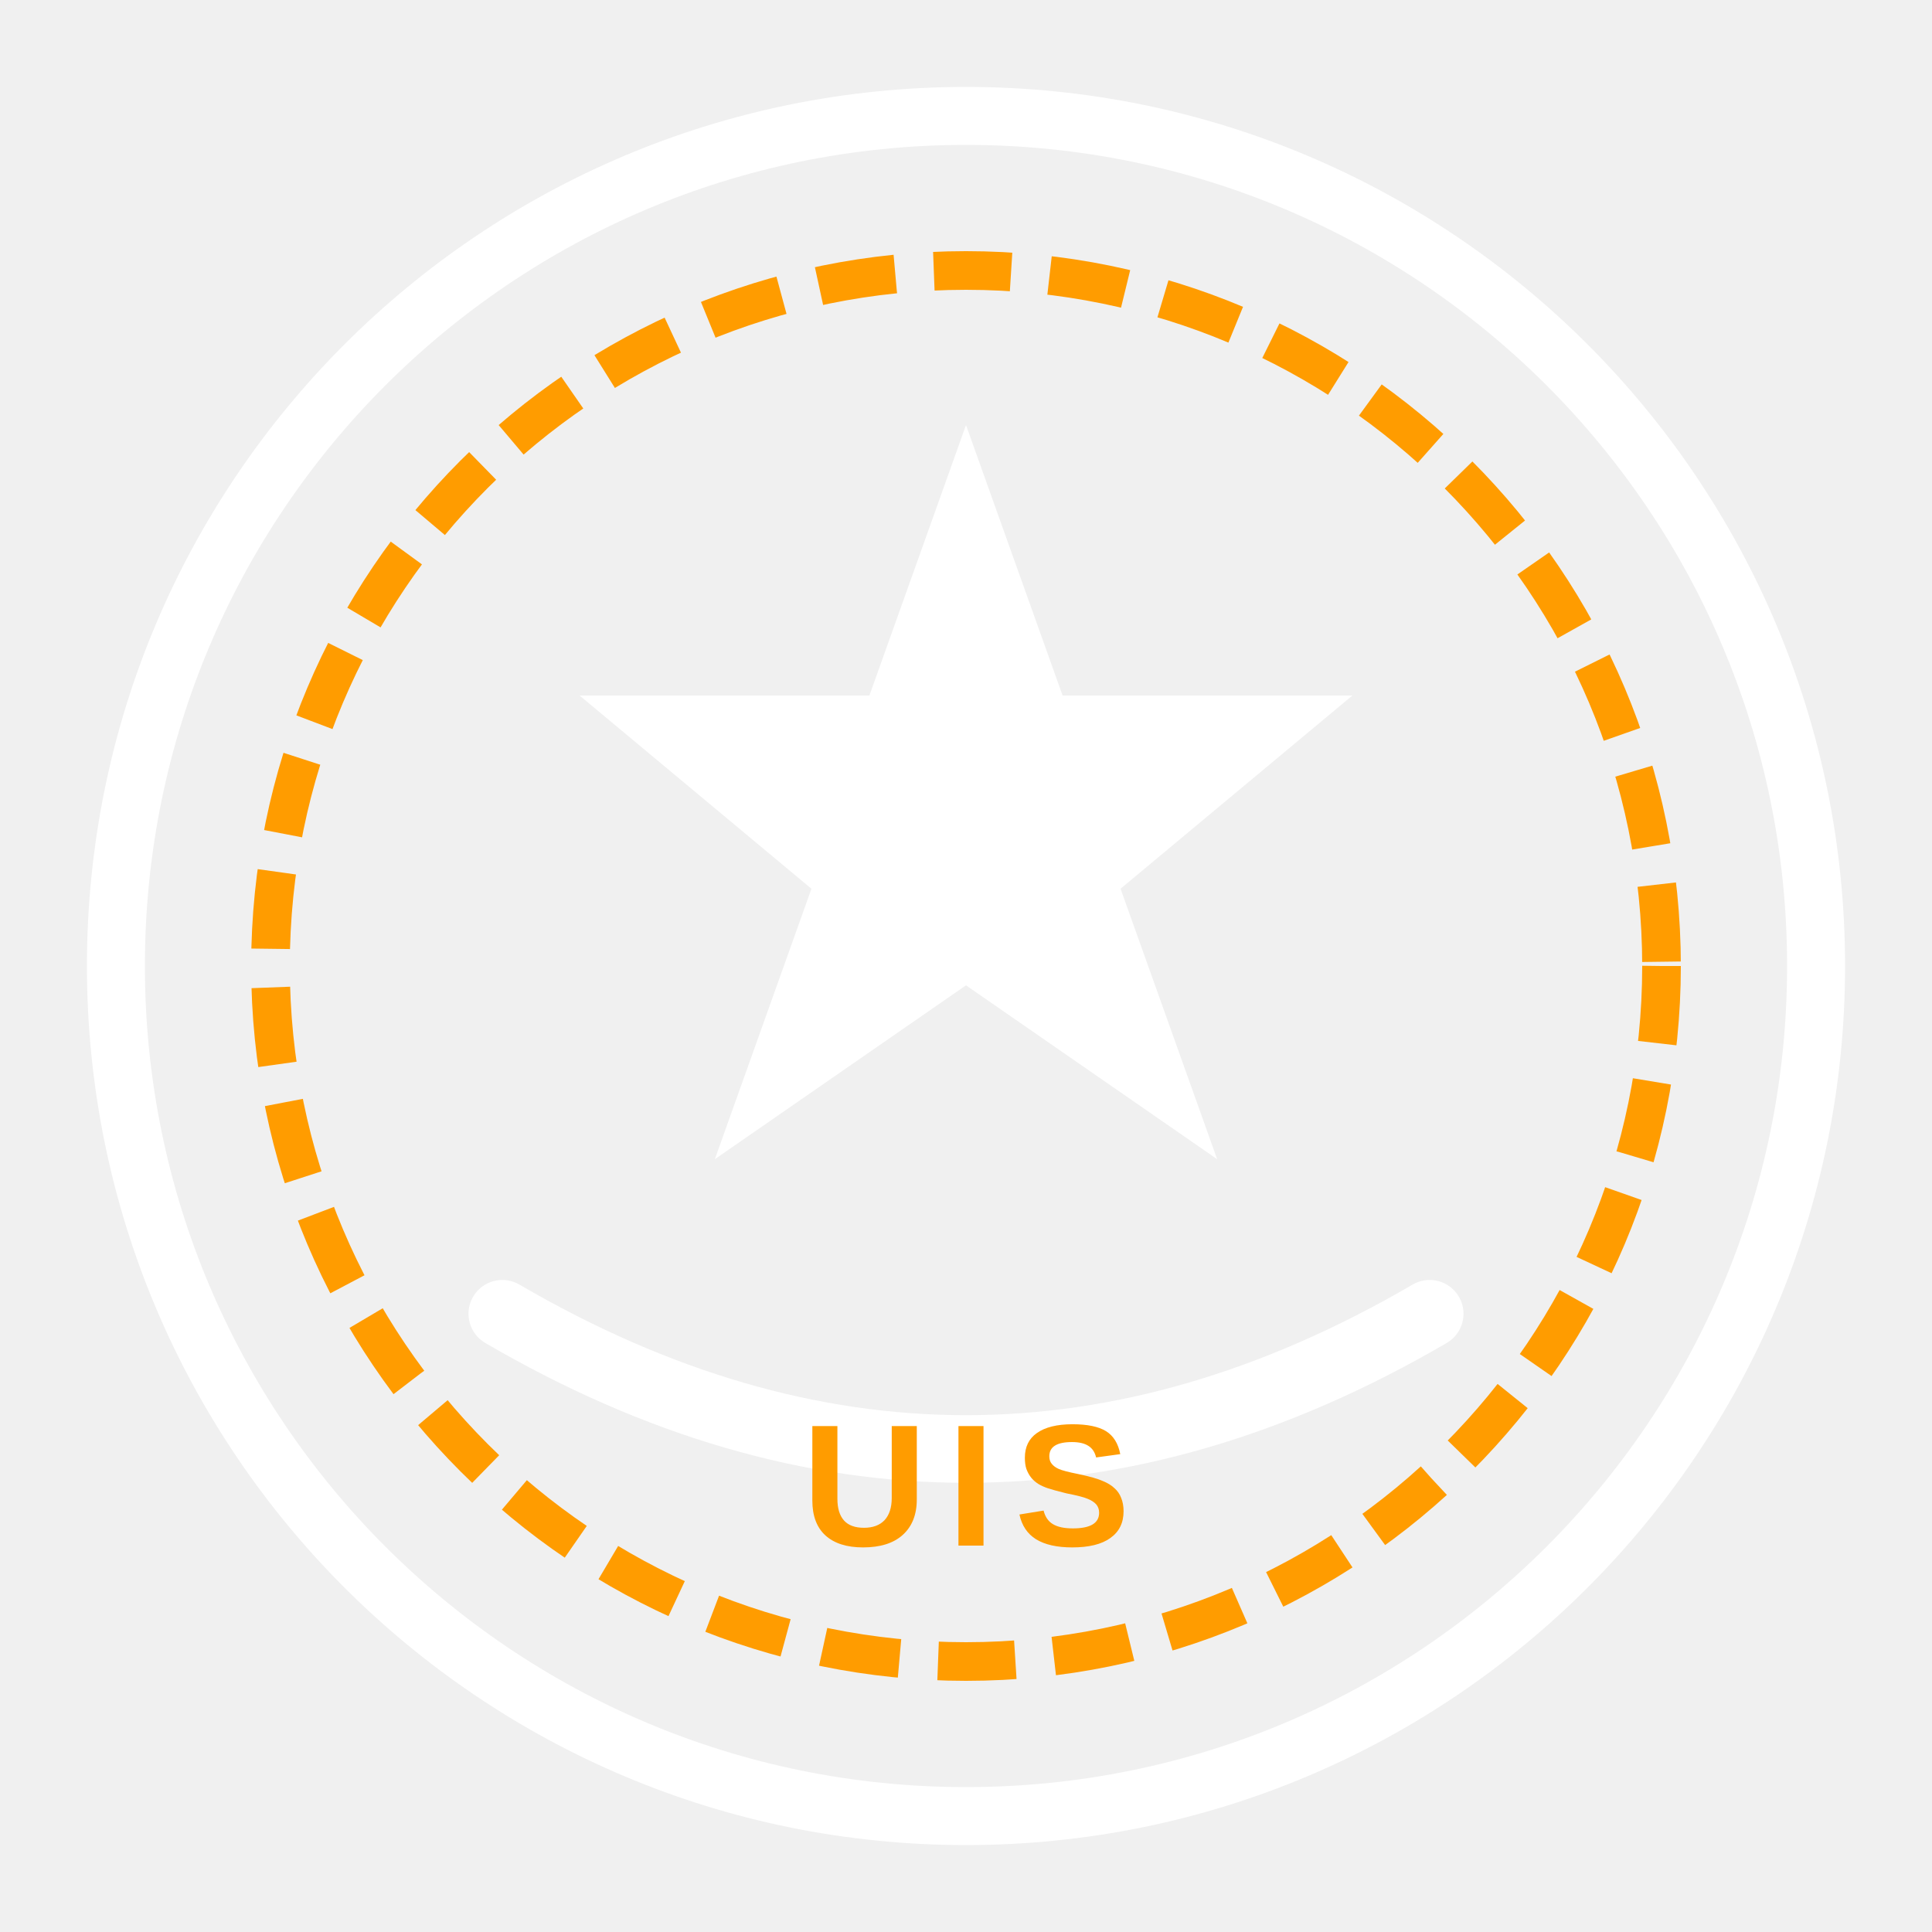
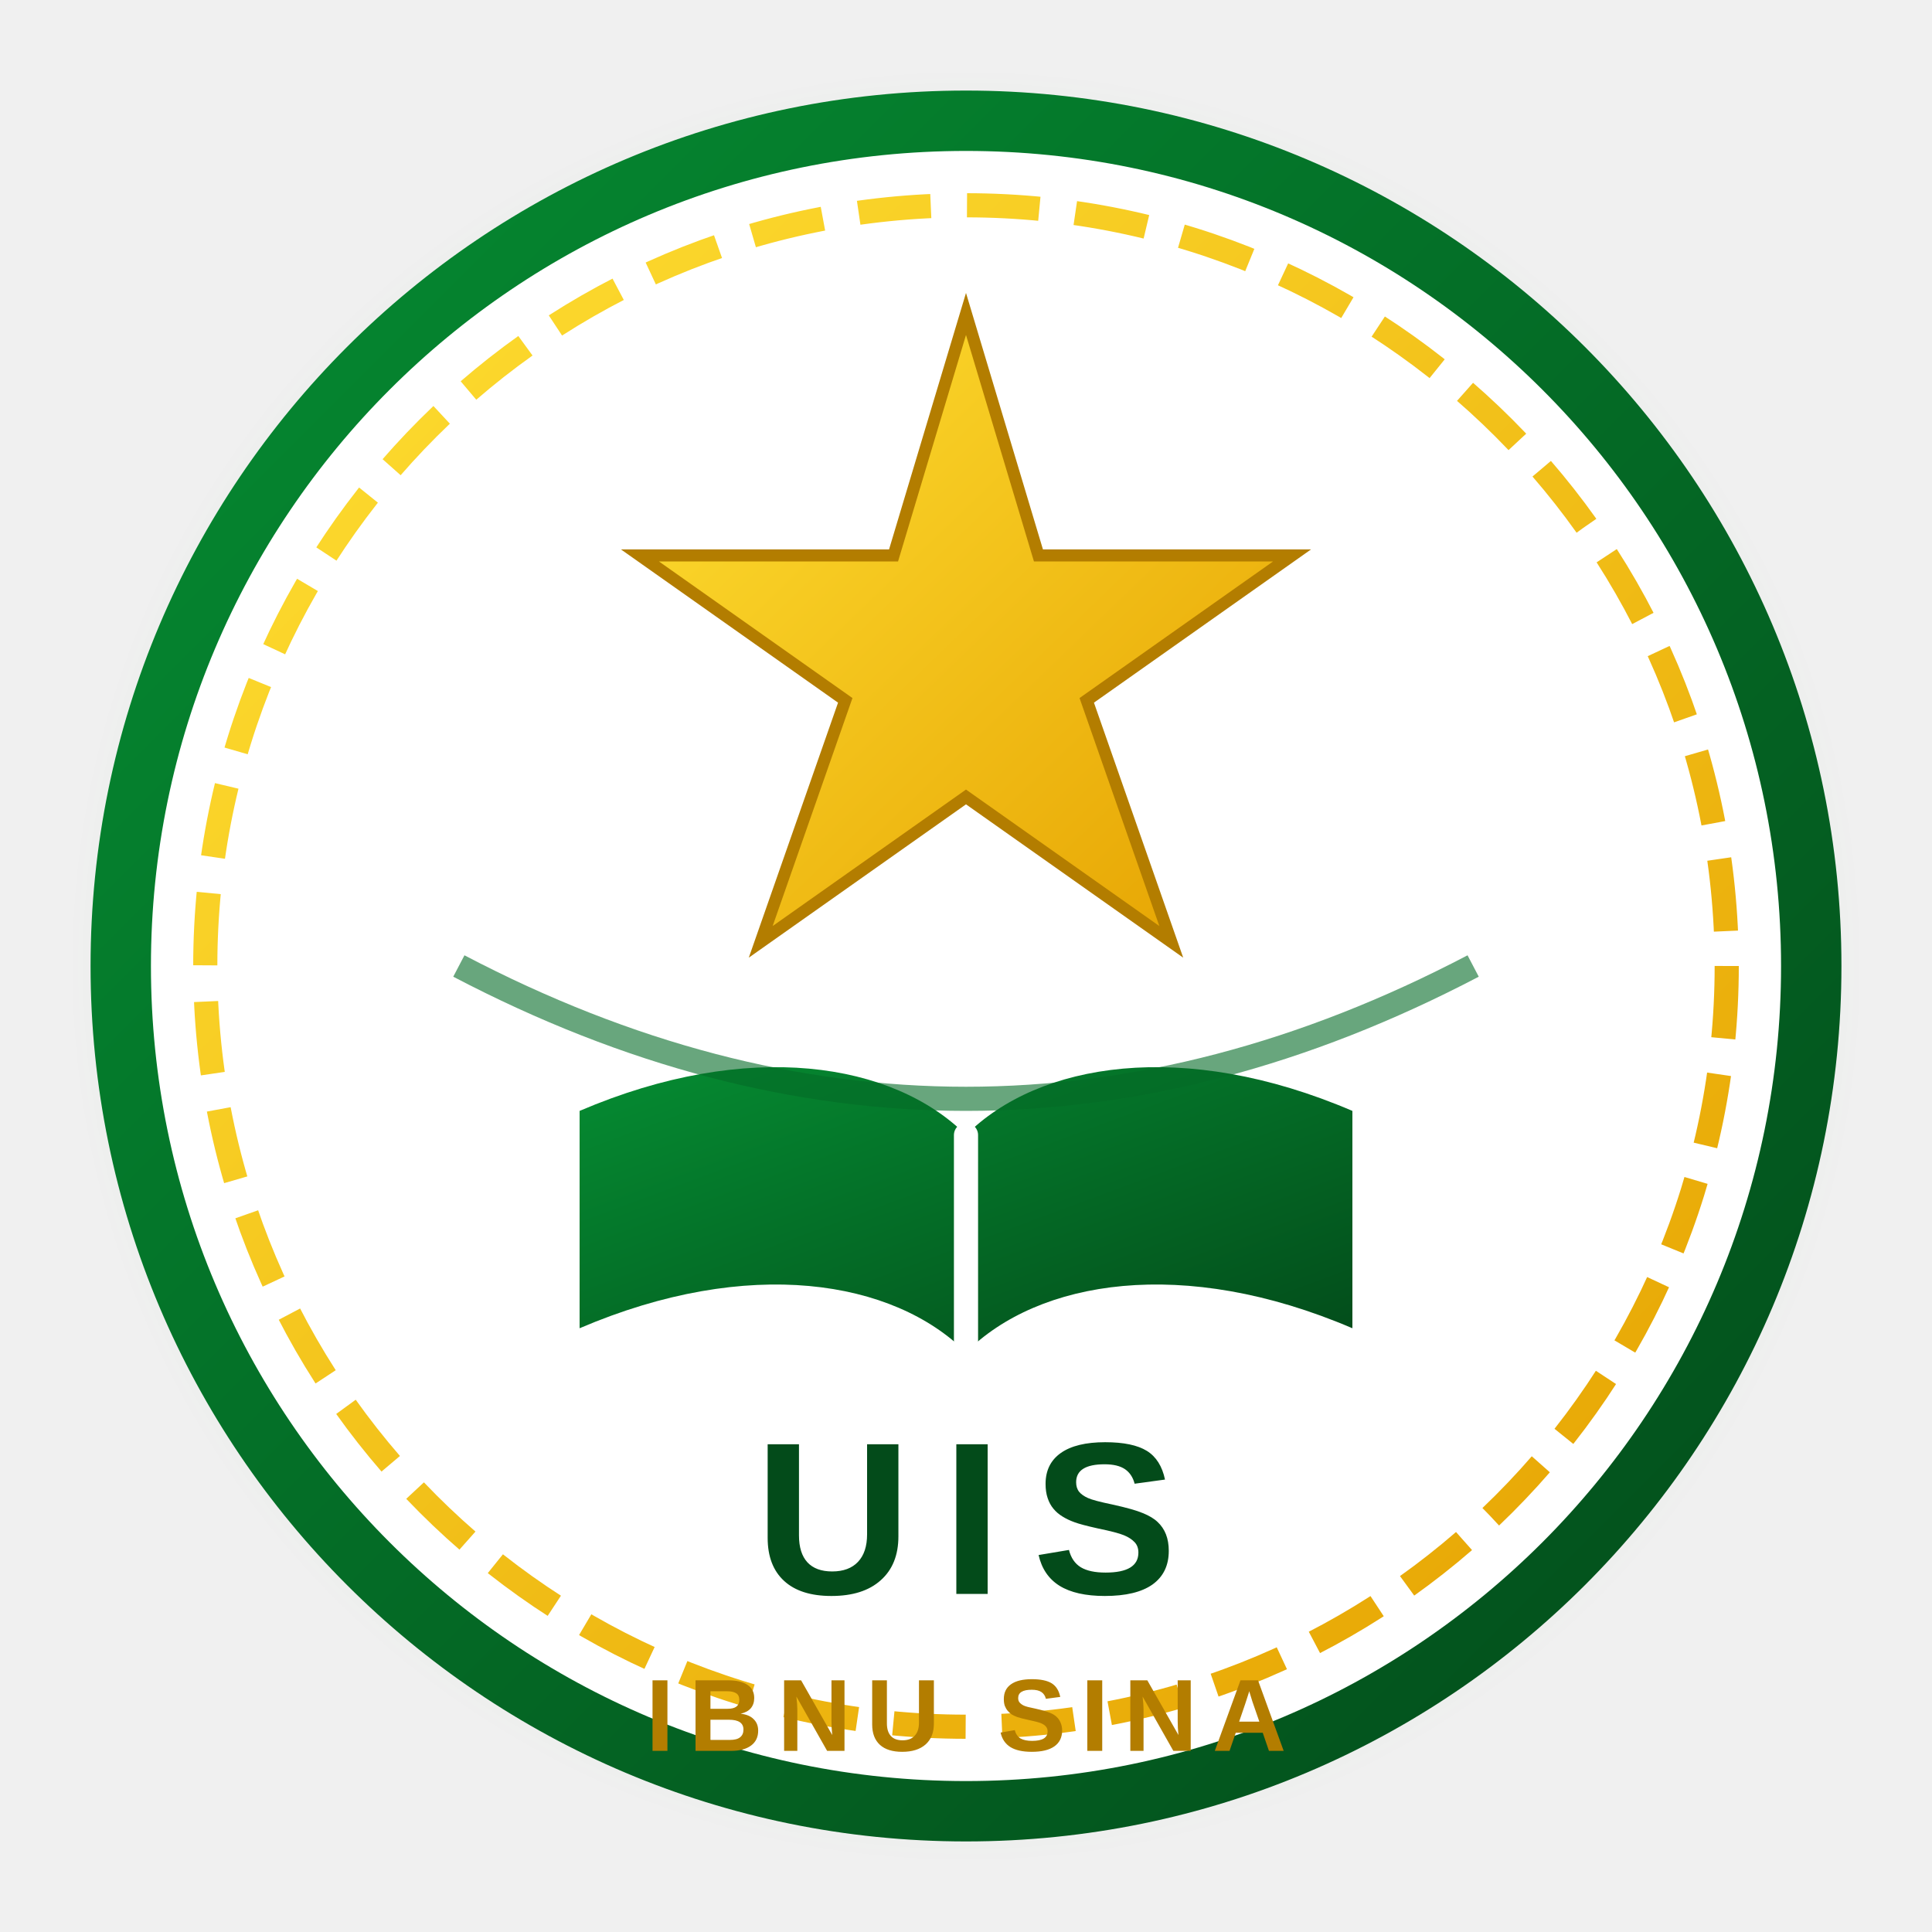
- <svg xmlns="http://www.w3.org/2000/svg" viewBox="0 0 100 100" fill="none">
-   <circle cx="50" cy="50" r="44" stroke="#ffffff" stroke-width="3" fill="none" />
-   <circle cx="50" cy="50" r="36" stroke="#ff9c00" stroke-width="2" stroke-dasharray="4 2" fill="none" />
-   <path d="M50 22 L55 36 L70 36 L58 46 L63 60 L50 51 L37 60 L42 46 L30 36 L45 36 Z" fill="#ffffff" />
-   <path d="M26 68 Q50 82 74 68" stroke="#ffffff" stroke-width="3.5" fill="none" stroke-linecap="round" />
-   <text x="50" y="80" text-anchor="middle" fill="#ff9c00" font-size="9" font-family="Arial, sans-serif" font-weight="bold" letter-spacing="1">UIS</text>
+ <svg xmlns="http://www.w3.org/2000/svg" viewBox="0 0 160 160" width="100%" height="100%">
+   <defs>
+     <radialGradient id="uisGlow" cx="50%" cy="50%" r="50%">
+       <stop offset="0%" stop-color="#FED802" stop-opacity="0.25" />
+       <stop offset="100%" stop-color="#046B26" stop-opacity="0" />
+     </radialGradient>
+     <linearGradient id="uisGreenGrad" x1="0%" y1="0%" x2="100%" y2="100%">
+       <stop offset="0%" stop-color="#058C32" />
+       <stop offset="100%" stop-color="#034B1A" />
+     </linearGradient>
+     <linearGradient id="uisGoldGrad" x1="0%" y1="0%" x2="100%" y2="100%">
+       <stop offset="0%" stop-color="#FFE033" />
+       <stop offset="100%" stop-color="#E5A100" />
+     </linearGradient>
+   </defs>
+   <circle cx="80" cy="80" r="74" fill="url(#uisGlow)" />
+   <circle cx="80" cy="80" r="70" stroke="url(#uisGreenGrad)" stroke-width="5" fill="#ffffff" />
+   <circle cx="80" cy="80" r="63" stroke="url(#uisGoldGrad)" stroke-width="2" stroke-dasharray="6 3" fill="none" />
+   <polygon points="80,26 86,46 107,46 90,58 97,78 80,66 63,78 70,58 53,46 74,46" fill="url(#uisGoldGrad)" stroke="#B37D00" stroke-width="1" />
+   <path d="M48 92 C62 86 74 88 80 94 C86 88 98 86 112 92 L112 110 C98 104 86 106 80 112 C74 106 62 104 48 110 Z" fill="url(#uisGreenGrad)" />
+   <path d="M80 94 L80 112" stroke="#ffffff" stroke-width="2" stroke-linecap="round" />
+   <path d="M38 80 Q80 102 122 80" stroke="#046B26" stroke-width="2" fill="none" opacity="0.6" />
+   <text x="80" y="132" text-anchor="middle" fill="#034B1A" font-family="'Plus Jakarta Sans', Arial, sans-serif" font-size="18" font-weight="900" letter-spacing="2.5">UIS</text>
+   <text x="80" y="145" text-anchor="middle" fill="#B37D00" font-family="'Plus Jakarta Sans', Arial, sans-serif" font-size="8.5" font-weight="800" letter-spacing="1.2">IBNU SINA</text>
</svg>
